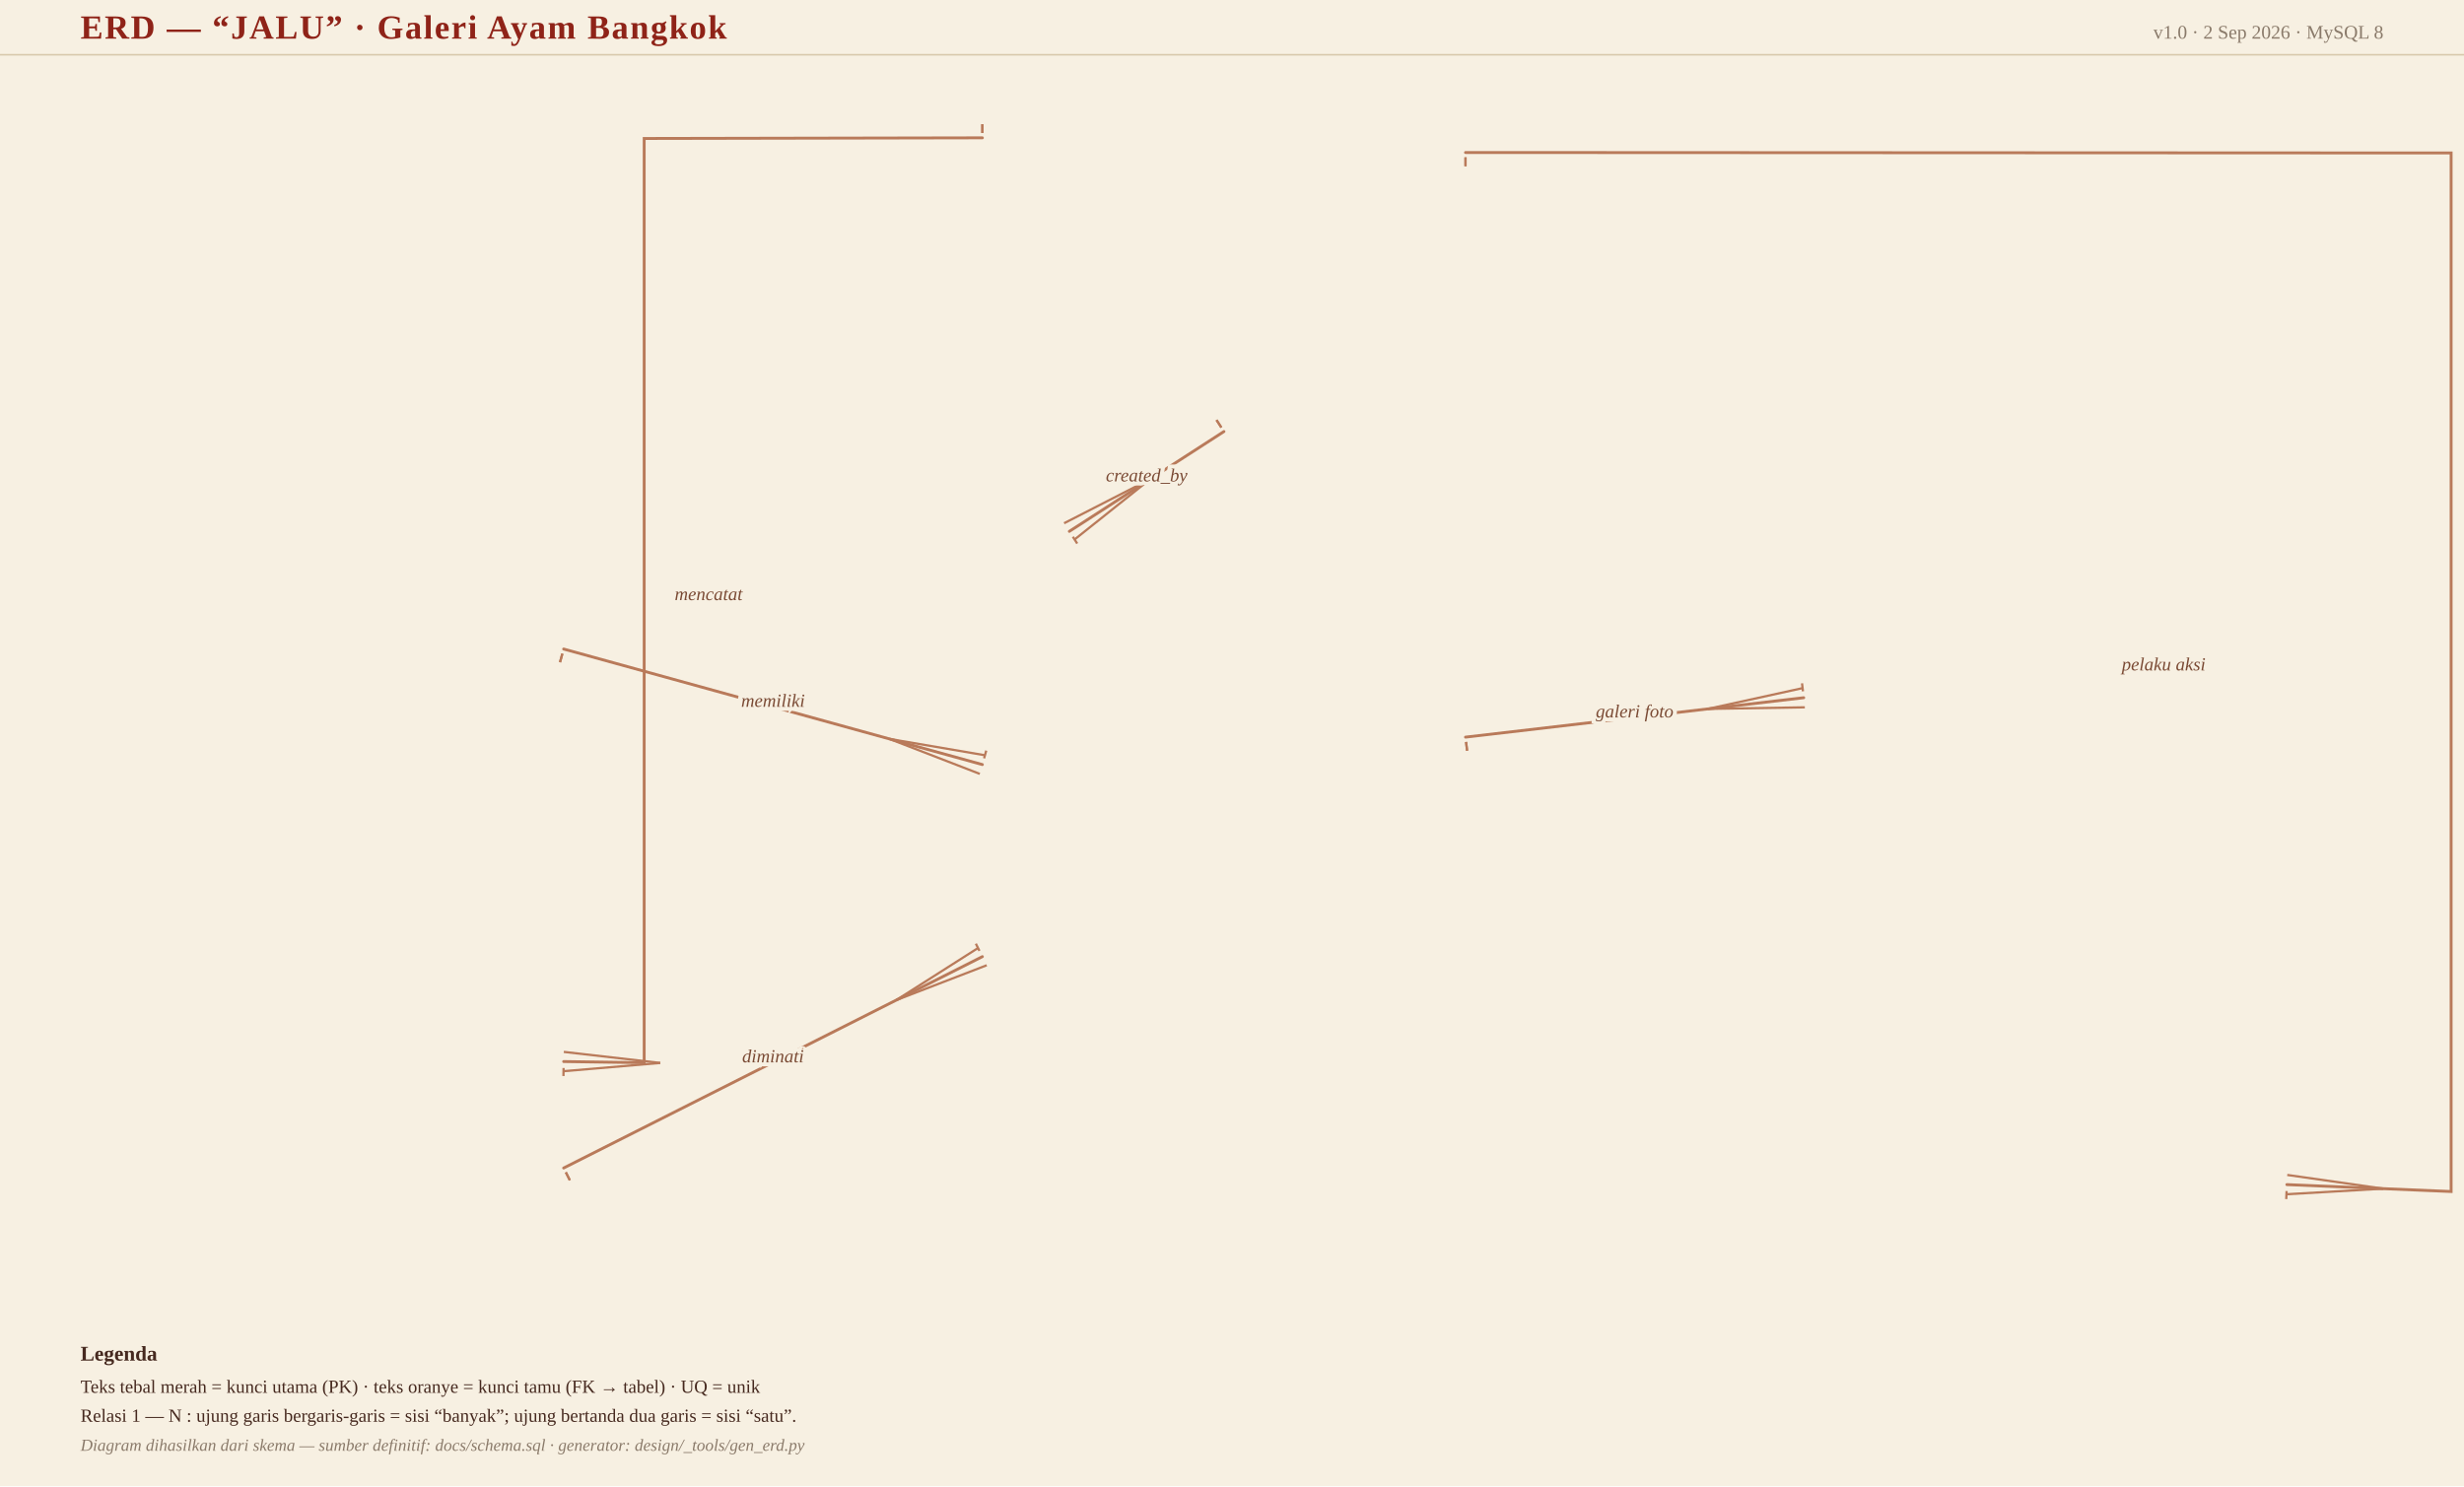
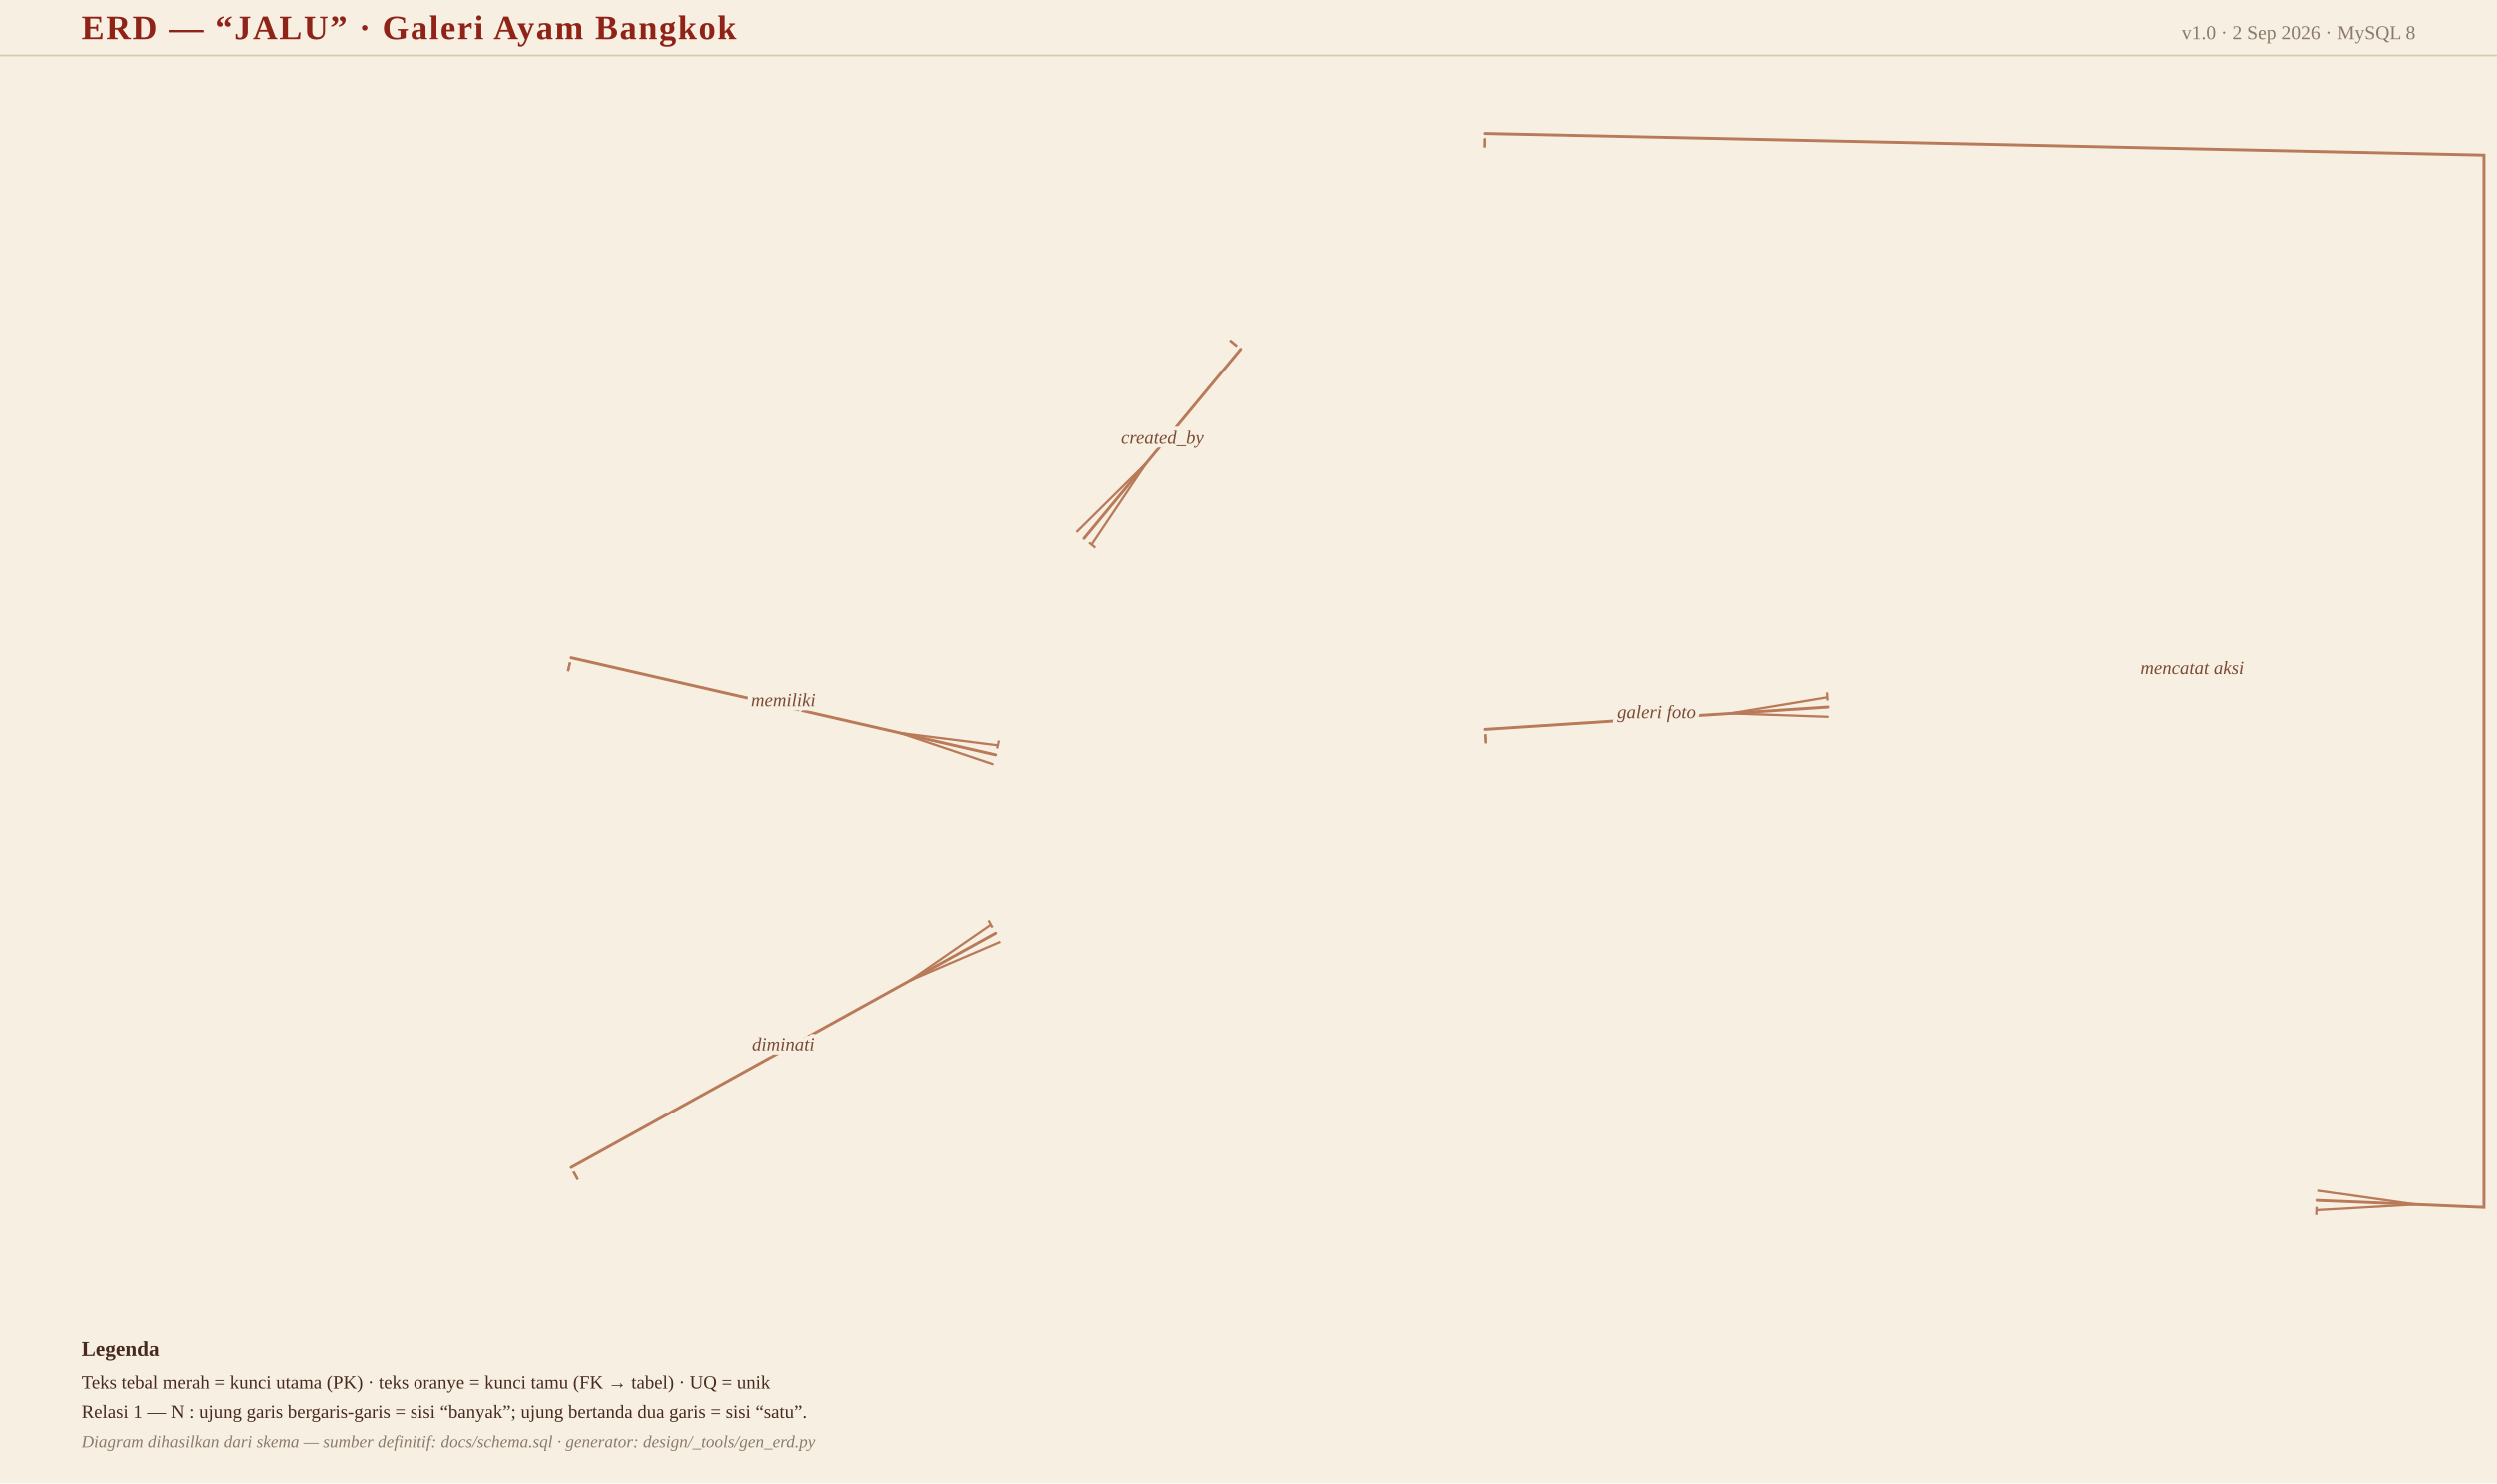
- <svg xmlns="http://www.w3.org/2000/svg" width="1530" height="923" viewBox="0 0 1530 923" font-family="Georgia, 'Times New Roman', serif">
-   <rect width="1530" height="923" fill="#F7F0E2" />
+ <svg xmlns="http://www.w3.org/2000/svg" width="1530" height="909" viewBox="0 0 1530 909" font-family="Georgia, 'Times New Roman', serif">
+   <rect width="1530" height="909" fill="#F7F0E2" />
  <line x1="0" y1="34" x2="1530" y2="34" stroke="#d8c8ac" stroke-width="1" />
  <text x="50" y="24" font-size="21" font-weight="bold" fill="#8F2318" letter-spacing="1">ERD — “JALU” · Galeri Ayam Bangkok</text>
  <text x="1480" y="24" font-size="12" fill="#8A7A6A" text-anchor="end">v1.0 · 2 Sep 2026 · MySQL 8</text>
-   <path d="M 760.0 268 L 664.0 330" fill="none" stroke="#B97A5A" stroke-width="1.8" stroke-linecap="round" />
-   <line x1="758.372" y1="265.48" x2="755.389" y2="260.86" stroke="#B97A5A" stroke-width="1.4" />
-   <line x1="758.372" y1="265.48" x2="755.389" y2="260.86" stroke="#B97A5A" stroke-width="1.4" />
-   <line x1="666.17" y1="333.36" x2="668.883" y2="337.56" stroke="#B97A5A" stroke-width="1.4" />
-   <line x1="714.402" y1="297.448" x2="660.745" y2="324.96" stroke="#B97A5A" stroke-width="1.4" />
-   <line x1="714.402" y1="297.448" x2="667.255" y2="335.04" stroke="#B97A5A" stroke-width="1.4" />
-   <text x="712.0" y="299.0" font-size="11.5" font-style="italic" fill="#7a4a34" text-anchor="middle" paint-order="stroke" stroke="#F7F0E2" stroke-width="5">created_by</text>
-   <path d="M 350 403.08 L 610 474.84" fill="none" stroke="#B97A5A" stroke-width="1.8" stroke-linecap="round" />
-   <line x1="349.202" y1="405.972" x2="347.739" y2="411.274" stroke="#B97A5A" stroke-width="1.4" />
-   <line x1="349.202" y1="405.972" x2="347.739" y2="411.274" stroke="#B97A5A" stroke-width="1.4" />
-   <line x1="611.064" y1="470.984" x2="612.394" y2="466.164" stroke="#B97A5A" stroke-width="1.4" />
-   <line x1="552.162" y1="458.877" x2="608.404" y2="480.624" stroke="#B97A5A" stroke-width="1.4" />
-   <line x1="552.162" y1="458.877" x2="611.596" y2="469.056" stroke="#B97A5A" stroke-width="1.4" />
-   <text x="480.0" y="438.96" font-size="11.5" font-style="italic" fill="#7a4a34" text-anchor="middle" paint-order="stroke" stroke="#F7F0E2" stroke-width="5">memiliki</text>
-   <path d="M 910 457.8 L 1120 433.32" fill="none" stroke="#B97A5A" stroke-width="1.8" stroke-linecap="round" />
-   <line x1="910.347" y1="460.78" x2="910.984" y2="466.243" stroke="#B97A5A" stroke-width="1.4" />
-   <line x1="910.347" y1="460.78" x2="910.984" y2="466.243" stroke="#B97A5A" stroke-width="1.4" />
-   <line x1="1119.537" y1="429.347" x2="1118.958" y2="424.381" stroke="#B97A5A" stroke-width="1.4" />
-   <line x1="1060.404" y1="440.267" x2="1120.695" y2="439.28" stroke="#B97A5A" stroke-width="1.4" />
-   <line x1="1060.404" y1="440.267" x2="1119.305" y2="427.36" stroke="#B97A5A" stroke-width="1.4" />
-   <text x="1015.0" y="445.56" font-size="11.5" font-style="italic" fill="#7a4a34" text-anchor="middle" paint-order="stroke" stroke="#F7F0E2" stroke-width="5">galeri foto</text>
-   <path d="M 350 725.4 L 610 594.12" fill="none" stroke="#B97A5A" stroke-width="1.8" stroke-linecap="round" />
-   <line x1="351.352" y1="728.078" x2="353.831" y2="732.988" stroke="#B97A5A" stroke-width="1.4" />
-   <line x1="351.352" y1="728.078" x2="353.831" y2="732.988" stroke="#B97A5A" stroke-width="1.4" />
-   <line x1="608.197" y1="590.549" x2="605.943" y2="586.086" stroke="#B97A5A" stroke-width="1.4" />
-   <line x1="556.44" y1="621.164" x2="612.704" y2="599.476" stroke="#B97A5A" stroke-width="1.4" />
-   <line x1="556.44" y1="621.164" x2="607.296" y2="588.764" stroke="#B97A5A" stroke-width="1.4" />
-   <text x="480.0" y="659.76" font-size="11.5" font-style="italic" fill="#7a4a34" text-anchor="middle" paint-order="stroke" stroke="#F7F0E2" stroke-width="5">diminati</text>
-   <path d="M 610 85.6 L 400 86 L 400 660 L 350 659.28" fill="none" stroke="#B97A5A" stroke-width="1.8" stroke-linecap="round" />
-   <line x1="609.994" y1="82.6" x2="609.984" y2="77.1" stroke="#B97A5A" stroke-width="1.4" />
-   <line x1="609.994" y1="82.6" x2="609.984" y2="77.1" stroke="#B97A5A" stroke-width="1.4" />
-   <line x1="349.942" y1="663.28" x2="349.87" y2="668.279" stroke="#B97A5A" stroke-width="1.4" />
-   <line x1="409.994" y1="660.144" x2="350.086" y2="653.281" stroke="#B97A5A" stroke-width="1.4" />
-   <line x1="409.994" y1="660.144" x2="349.914" y2="665.279" stroke="#B97A5A" stroke-width="1.4" />
-   <text x="440.0" y="372.72" font-size="11.5" font-style="italic" fill="#7a4a34" text-anchor="middle" paint-order="stroke" stroke="#F7F0E2" stroke-width="5">mencatat</text>
-   <path d="M 910 94.72 L 1522 95 L 1522 740 L 1420 735.7" fill="none" stroke="#B97A5A" stroke-width="1.8" stroke-linecap="round" />
-   <line x1="909.999" y1="97.72" x2="909.996" y2="103.22" stroke="#B97A5A" stroke-width="1.4" />
-   <line x1="909.999" y1="97.72" x2="909.996" y2="103.22" stroke="#B97A5A" stroke-width="1.4" />
+   <path d="M 760.0 214 L 664.0 330" fill="none" stroke="#B97A5A" stroke-width="1.8" stroke-linecap="round" />
+   <line x1="757.689" y1="212.087" x2="753.452" y2="208.581" stroke="#B97A5A" stroke-width="1.4" />
+   <line x1="757.689" y1="212.087" x2="753.452" y2="208.581" stroke="#B97A5A" stroke-width="1.4" />
+   <line x1="667.082" y1="332.55" x2="670.934" y2="335.738" stroke="#B97A5A" stroke-width="1.4" />
+   <line x1="702.254" y1="283.776" x2="659.378" y2="326.175" stroke="#B97A5A" stroke-width="1.4" />
+   <line x1="702.254" y1="283.776" x2="668.622" y2="333.825" stroke="#B97A5A" stroke-width="1.4" />
+   <text x="712.0" y="272.0" font-size="11.5" font-style="italic" fill="#7a4a34" text-anchor="middle" paint-order="stroke" stroke="#F7F0E2" stroke-width="5">created_by</text>
+   <path d="M 350 403.08 L 610 462.6" fill="none" stroke="#B97A5A" stroke-width="1.8" stroke-linecap="round" />
+   <line x1="349.331" y1="406.004" x2="348.103" y2="411.366" stroke="#B97A5A" stroke-width="1.4" />
+   <line x1="349.331" y1="406.004" x2="348.103" y2="411.366" stroke="#B97A5A" stroke-width="1.4" />
+   <line x1="610.893" y1="458.701" x2="612.008" y2="453.827" stroke="#B97A5A" stroke-width="1.4" />
+   <line x1="551.513" y1="449.211" x2="608.661" y2="468.449" stroke="#B97A5A" stroke-width="1.4" />
+   <line x1="551.513" y1="449.211" x2="611.339" y2="456.751" stroke="#B97A5A" stroke-width="1.4" />
+   <text x="480.0" y="432.84" font-size="11.5" font-style="italic" fill="#7a4a34" text-anchor="middle" paint-order="stroke" stroke="#F7F0E2" stroke-width="5">memiliki</text>
+   <path d="M 910 447.0 L 1120 433.32" fill="none" stroke="#B97A5A" stroke-width="1.8" stroke-linecap="round" />
+   <line x1="910.195" y1="449.994" x2="910.553" y2="455.482" stroke="#B97A5A" stroke-width="1.4" />
+   <line x1="910.195" y1="449.994" x2="910.553" y2="455.482" stroke="#B97A5A" stroke-width="1.4" />
+   <line x1="1119.74" y1="429.328" x2="1119.415" y2="424.339" stroke="#B97A5A" stroke-width="1.4" />
+   <line x1="1060.127" y1="437.22" x2="1120.39" y2="439.307" stroke="#B97A5A" stroke-width="1.4" />
+   <line x1="1060.127" y1="437.22" x2="1119.61" y2="427.333" stroke="#B97A5A" stroke-width="1.4" />
+   <text x="1015.0" y="440.16" font-size="11.5" font-style="italic" fill="#7a4a34" text-anchor="middle" paint-order="stroke" stroke="#F7F0E2" stroke-width="5">galeri foto</text>
+   <path d="M 350 715.5 L 610 571.8" fill="none" stroke="#B97A5A" stroke-width="1.8" stroke-linecap="round" />
+   <line x1="351.451" y1="718.126" x2="354.112" y2="722.939" stroke="#B97A5A" stroke-width="1.4" />
+   <line x1="351.451" y1="718.126" x2="354.112" y2="722.939" stroke="#B97A5A" stroke-width="1.4" />
+   <line x1="608.065" y1="568.299" x2="605.646" y2="563.923" stroke="#B97A5A" stroke-width="1.4" />
+   <line x1="557.487" y1="600.824" x2="612.902" y2="577.051" stroke="#B97A5A" stroke-width="1.4" />
+   <line x1="557.487" y1="600.824" x2="607.098" y2="566.549" stroke="#B97A5A" stroke-width="1.4" />
+   <text x="480.0" y="643.65" font-size="11.5" font-style="italic" fill="#7a4a34" text-anchor="middle" paint-order="stroke" stroke="#F7F0E2" stroke-width="5">diminati</text>
+   <path d="M 910 81.76 L 1522 95 L 1522 740 L 1420 735.7" fill="none" stroke="#B97A5A" stroke-width="1.8" stroke-linecap="round" />
+   <line x1="909.935" y1="84.759" x2="909.816" y2="90.258" stroke="#B97A5A" stroke-width="1.4" />
+   <line x1="909.935" y1="84.759" x2="909.816" y2="90.258" stroke="#B97A5A" stroke-width="1.4" />
  <line x1="1419.832" y1="739.696" x2="1419.621" y2="744.692" stroke="#B97A5A" stroke-width="1.4" />
  <line x1="1479.947" y1="738.227" x2="1420.253" y2="729.705" stroke="#B97A5A" stroke-width="1.4" />
  <line x1="1479.947" y1="738.227" x2="1419.747" y2="741.695" stroke="#B97A5A" stroke-width="1.4" />
-   <text x="1343.5" y="416.355" font-size="11.5" font-style="italic" fill="#7a4a34" text-anchor="middle" paint-order="stroke" stroke="#F7F0E2" stroke-width="5">pelaku aksi</text>
-   <text x="50" y="845" font-size="13" font-weight="bold" fill="#46291F">Legenda</text>
-   <text x="50" y="865" font-size="11.5" fill="#46291F">Teks tebal merah = kunci utama (PK) · teks oranye = kunci tamu (FK → tabel) · UQ = unik</text>
-   <text x="50" y="883" font-size="11.5" fill="#46291F">Relasi 1 — N : ujung garis bergaris-garis = sisi “banyak”; ujung bertanda dua garis = sisi “satu”.</text>
-   <text x="50" y="901" font-size="10.5" fill="#8A7A6A" font-style="italic">Diagram dihasilkan dari skema — sumber definitif: docs/schema.sql · generator: design/_tools/gen_erd.py</text>
+   <text x="1343.5" y="413.115" font-size="11.5" font-style="italic" fill="#7a4a34" text-anchor="middle" paint-order="stroke" stroke="#F7F0E2" stroke-width="5">mencatat aksi</text>
+   <text x="50" y="831" font-size="13" font-weight="bold" fill="#46291F">Legenda</text>
+   <text x="50" y="851" font-size="11.5" fill="#46291F">Teks tebal merah = kunci utama (PK) · teks oranye = kunci tamu (FK → tabel) · UQ = unik</text>
+   <text x="50" y="869" font-size="11.5" fill="#46291F">Relasi 1 — N : ujung garis bergaris-garis = sisi “banyak”; ujung bertanda dua garis = sisi “satu”.</text>
+   <text x="50" y="887" font-size="10.5" fill="#8A7A6A" font-style="italic">Diagram dihasilkan dari skema — sumber definitif: docs/schema.sql · generator: design/_tools/gen_erd.py</text>
</svg>
